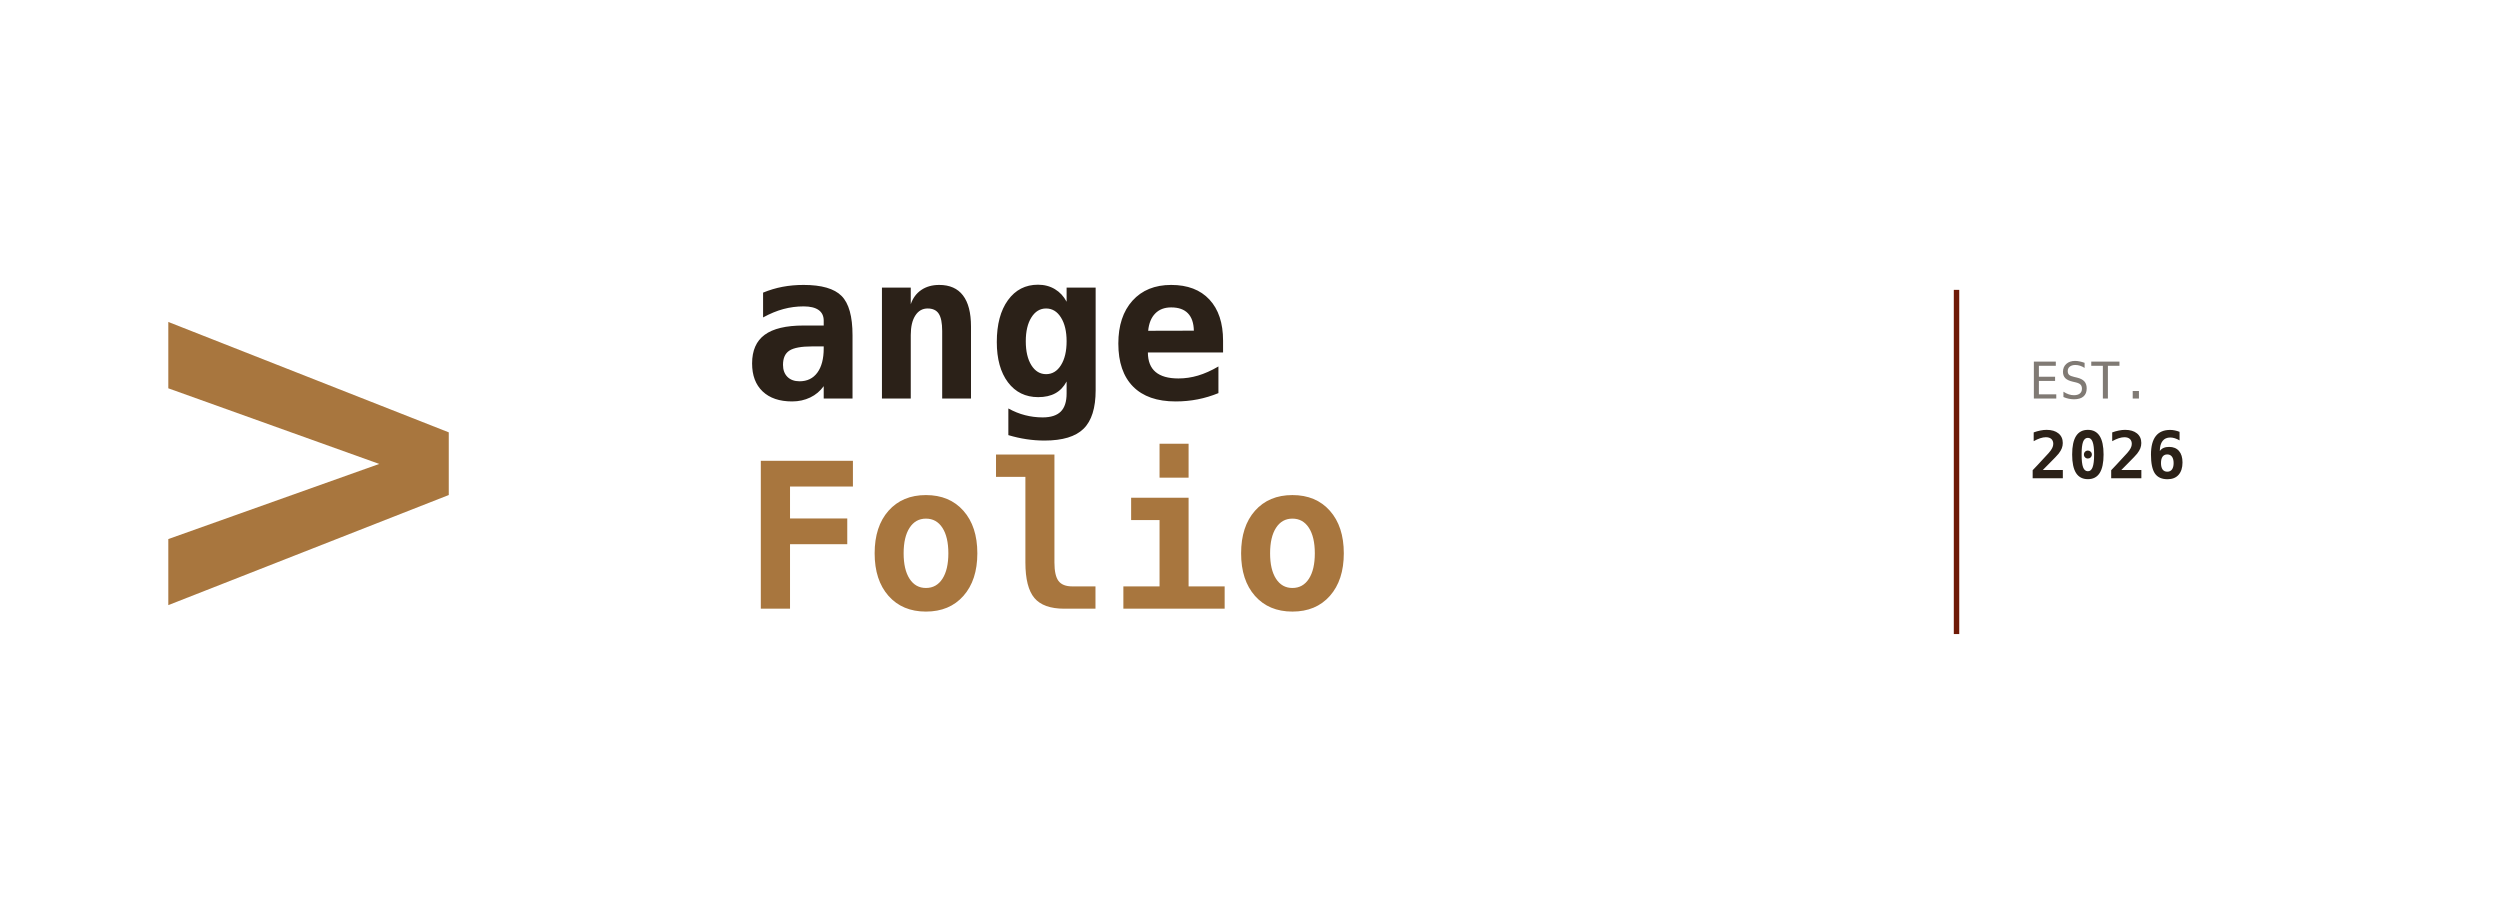
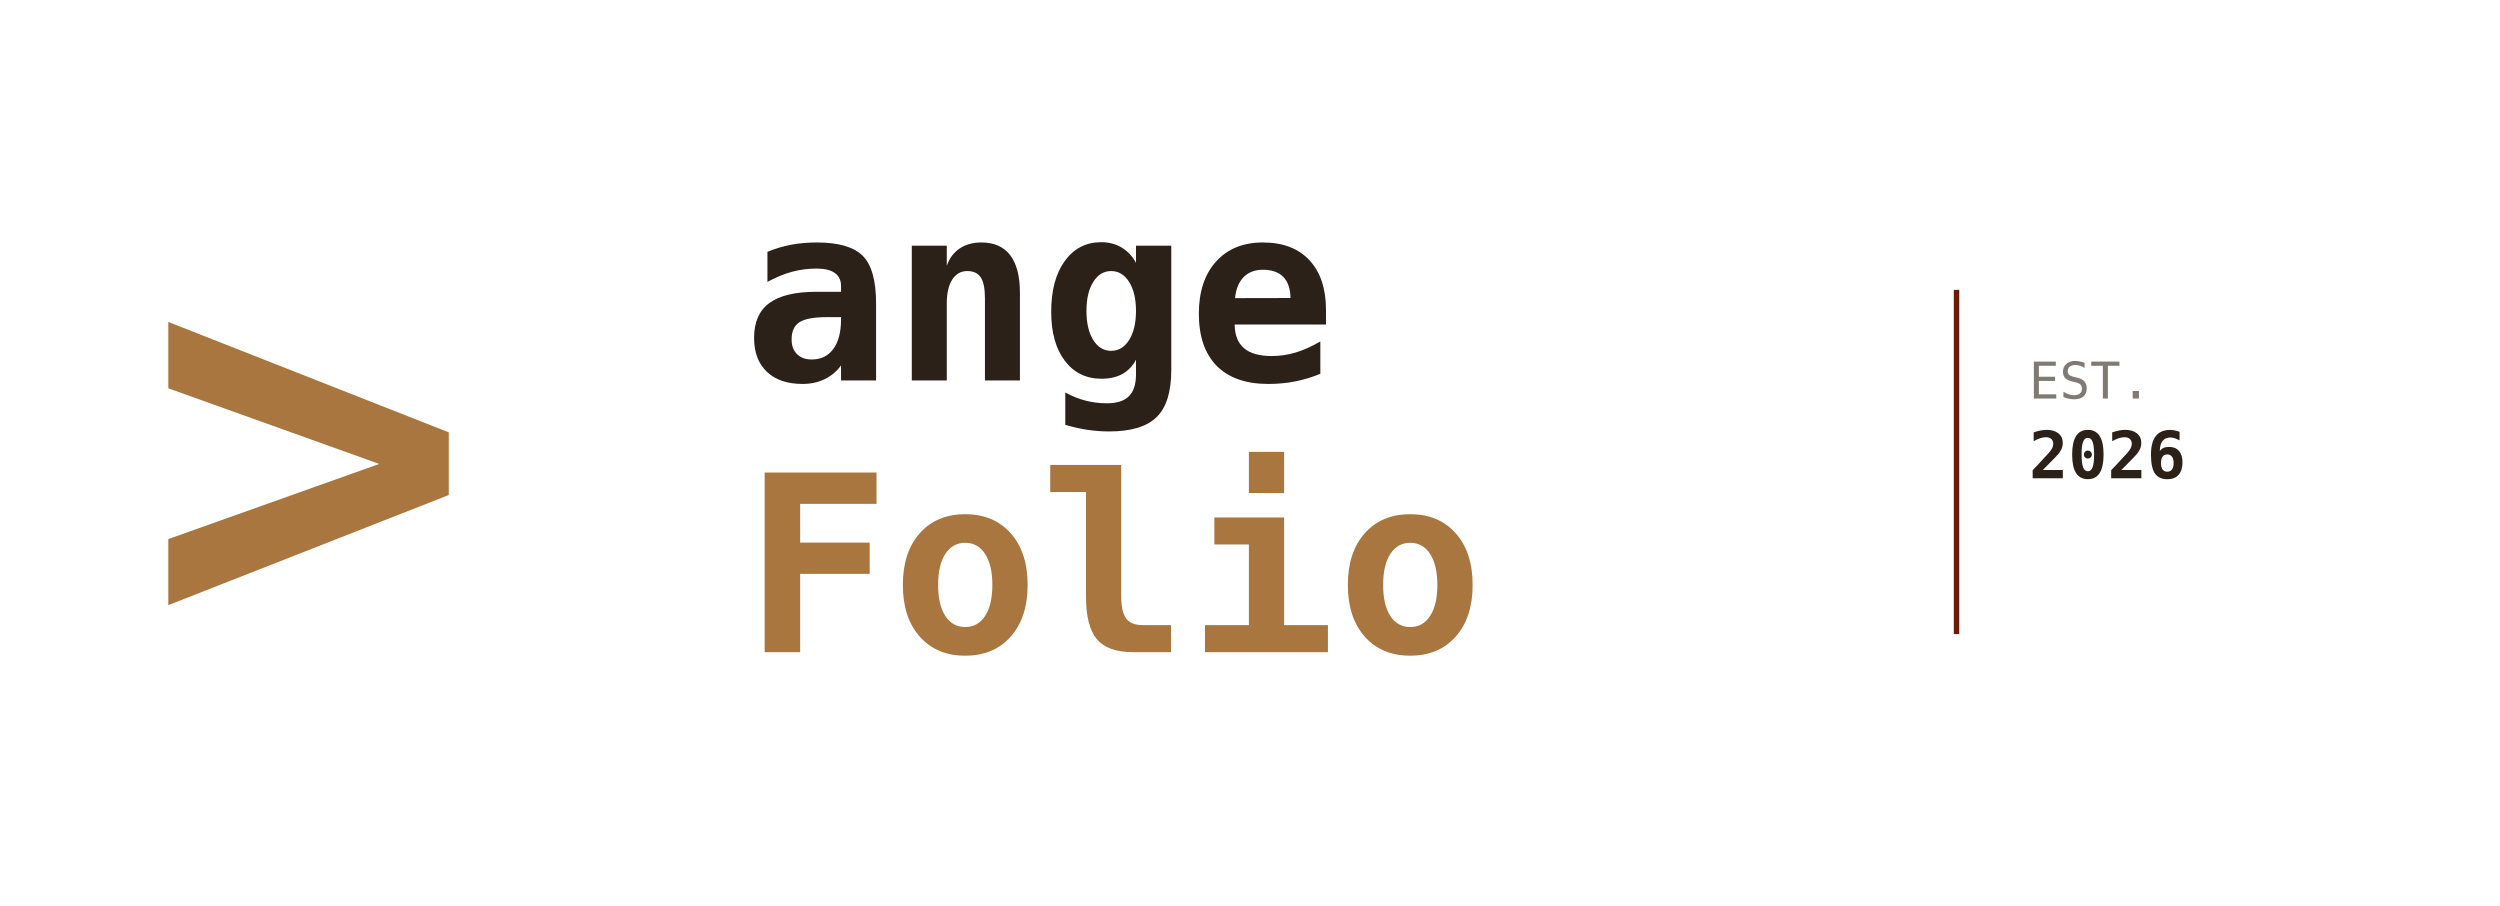
<svg xmlns="http://www.w3.org/2000/svg" width="100%" viewBox="0 0 690 250" role="img" style="">
  <defs>
    <marker id="arrow" viewBox="0 0 10 10" refX="8" refY="5" markerWidth="6" markerHeight="6" orient="auto-start-reverse">
      <path d="M2 1L8 5L2 9" fill="none" stroke="context-stroke" stroke-width="1.5" />
    </marker>
  </defs>
  <text x="40" y="175" font-family="Fira Code, monospace" font-size="150" font-weight="700" fill="#A8763E" style="fill:rgb(168, 118, 62);stroke:none;color:rgb(11, 11, 11);stroke-width:1px;stroke-linecap:butt;stroke-linejoin:miter;opacity:1;font-family:Fira Code, monospace;font-size:150px;font-weight:700;text-anchor:start;dominant-baseline:auto">&gt;</text>
-   <text x="205" y="110" font-family="Fira Code, monospace" font-size="56" font-weight="700" fill="#2B2118" style="fill:rgb(43, 33, 24);stroke:none;color:rgb(11, 11, 11);stroke-width:1px;stroke-linecap:butt;stroke-linejoin:miter;opacity:1;font-family:Fira Code, monospace;font-size:56px;font-weight:700;text-anchor:start;dominant-baseline:auto">ange</text>
-   <text x="205" y="168" font-family="Fira Code, monospace" font-size="56" font-weight="700" fill="#A8763E" style="fill:rgb(168, 118, 62);stroke:none;color:rgb(11, 11, 11);stroke-width:1px;stroke-linecap:butt;stroke-linejoin:miter;opacity:1;font-family:Fira Code, monospace;font-size:56px;font-weight:700;text-anchor:start;dominant-baseline:auto">Folio</text>
+   <text x="205" y="105" font-family="Fira Code, monospace" font-size="68" font-weight="700" fill="#2B2118" style="fill:rgb(43, 33, 24);stroke:none;color:rgb(11, 11, 11);stroke-width:1px;stroke-linecap:butt;stroke-linejoin:miter;opacity:1;font-family:Fira Code, monospace;font-size:68px;font-weight:700;text-anchor:start;dominant-baseline:auto">ange</text>
+   <text x="205" y="180" font-family="Fira Code, monospace" font-size="68" font-weight="700" fill="#A8763E" style="fill:rgb(168, 118, 62);stroke:none;color:rgb(11, 11, 11);stroke-width:1px;stroke-linecap:butt;stroke-linejoin:miter;opacity:1;font-family:Fira Code, monospace;font-size:68px;font-weight:700;text-anchor:start;dominant-baseline:auto">Folio</text>
  <line x1="540" y1="80" x2="540" y2="175" stroke="#6F1A07" stroke-width="1.5" style="fill:rgb(0, 0, 0);stroke:rgb(111, 26, 7);color:rgb(11, 11, 11);stroke-width:1.5px;stroke-linecap:butt;stroke-linejoin:miter;opacity:1;font-family:&quot;Anthropic Sans&quot;, -apple-system, BlinkMacSystemFont, &quot;Segoe UI&quot;, sans-serif;font-size:16px;font-weight:400;text-anchor:start;dominant-baseline:auto" />
  <text x="560" y="110" font-family="Fira Code, monospace" font-size="14" fill="#2B2118" opacity="0.6" style="fill:rgb(43, 33, 24);stroke:none;color:rgb(11, 11, 11);stroke-width:1px;stroke-linecap:butt;stroke-linejoin:miter;opacity:0.6;font-family:Fira Code, monospace;font-size:14px;font-weight:400;text-anchor:start;dominant-baseline:auto">EST.</text>
  <text x="560" y="132" font-family="Fira Code, monospace" font-size="18" font-weight="700" fill="#2B2118" style="fill:rgb(43, 33, 24);stroke:none;color:rgb(11, 11, 11);stroke-width:1px;stroke-linecap:butt;stroke-linejoin:miter;opacity:1;font-family:Fira Code, monospace;font-size:18px;font-weight:700;text-anchor:start;dominant-baseline:auto">2026</text>
</svg>
